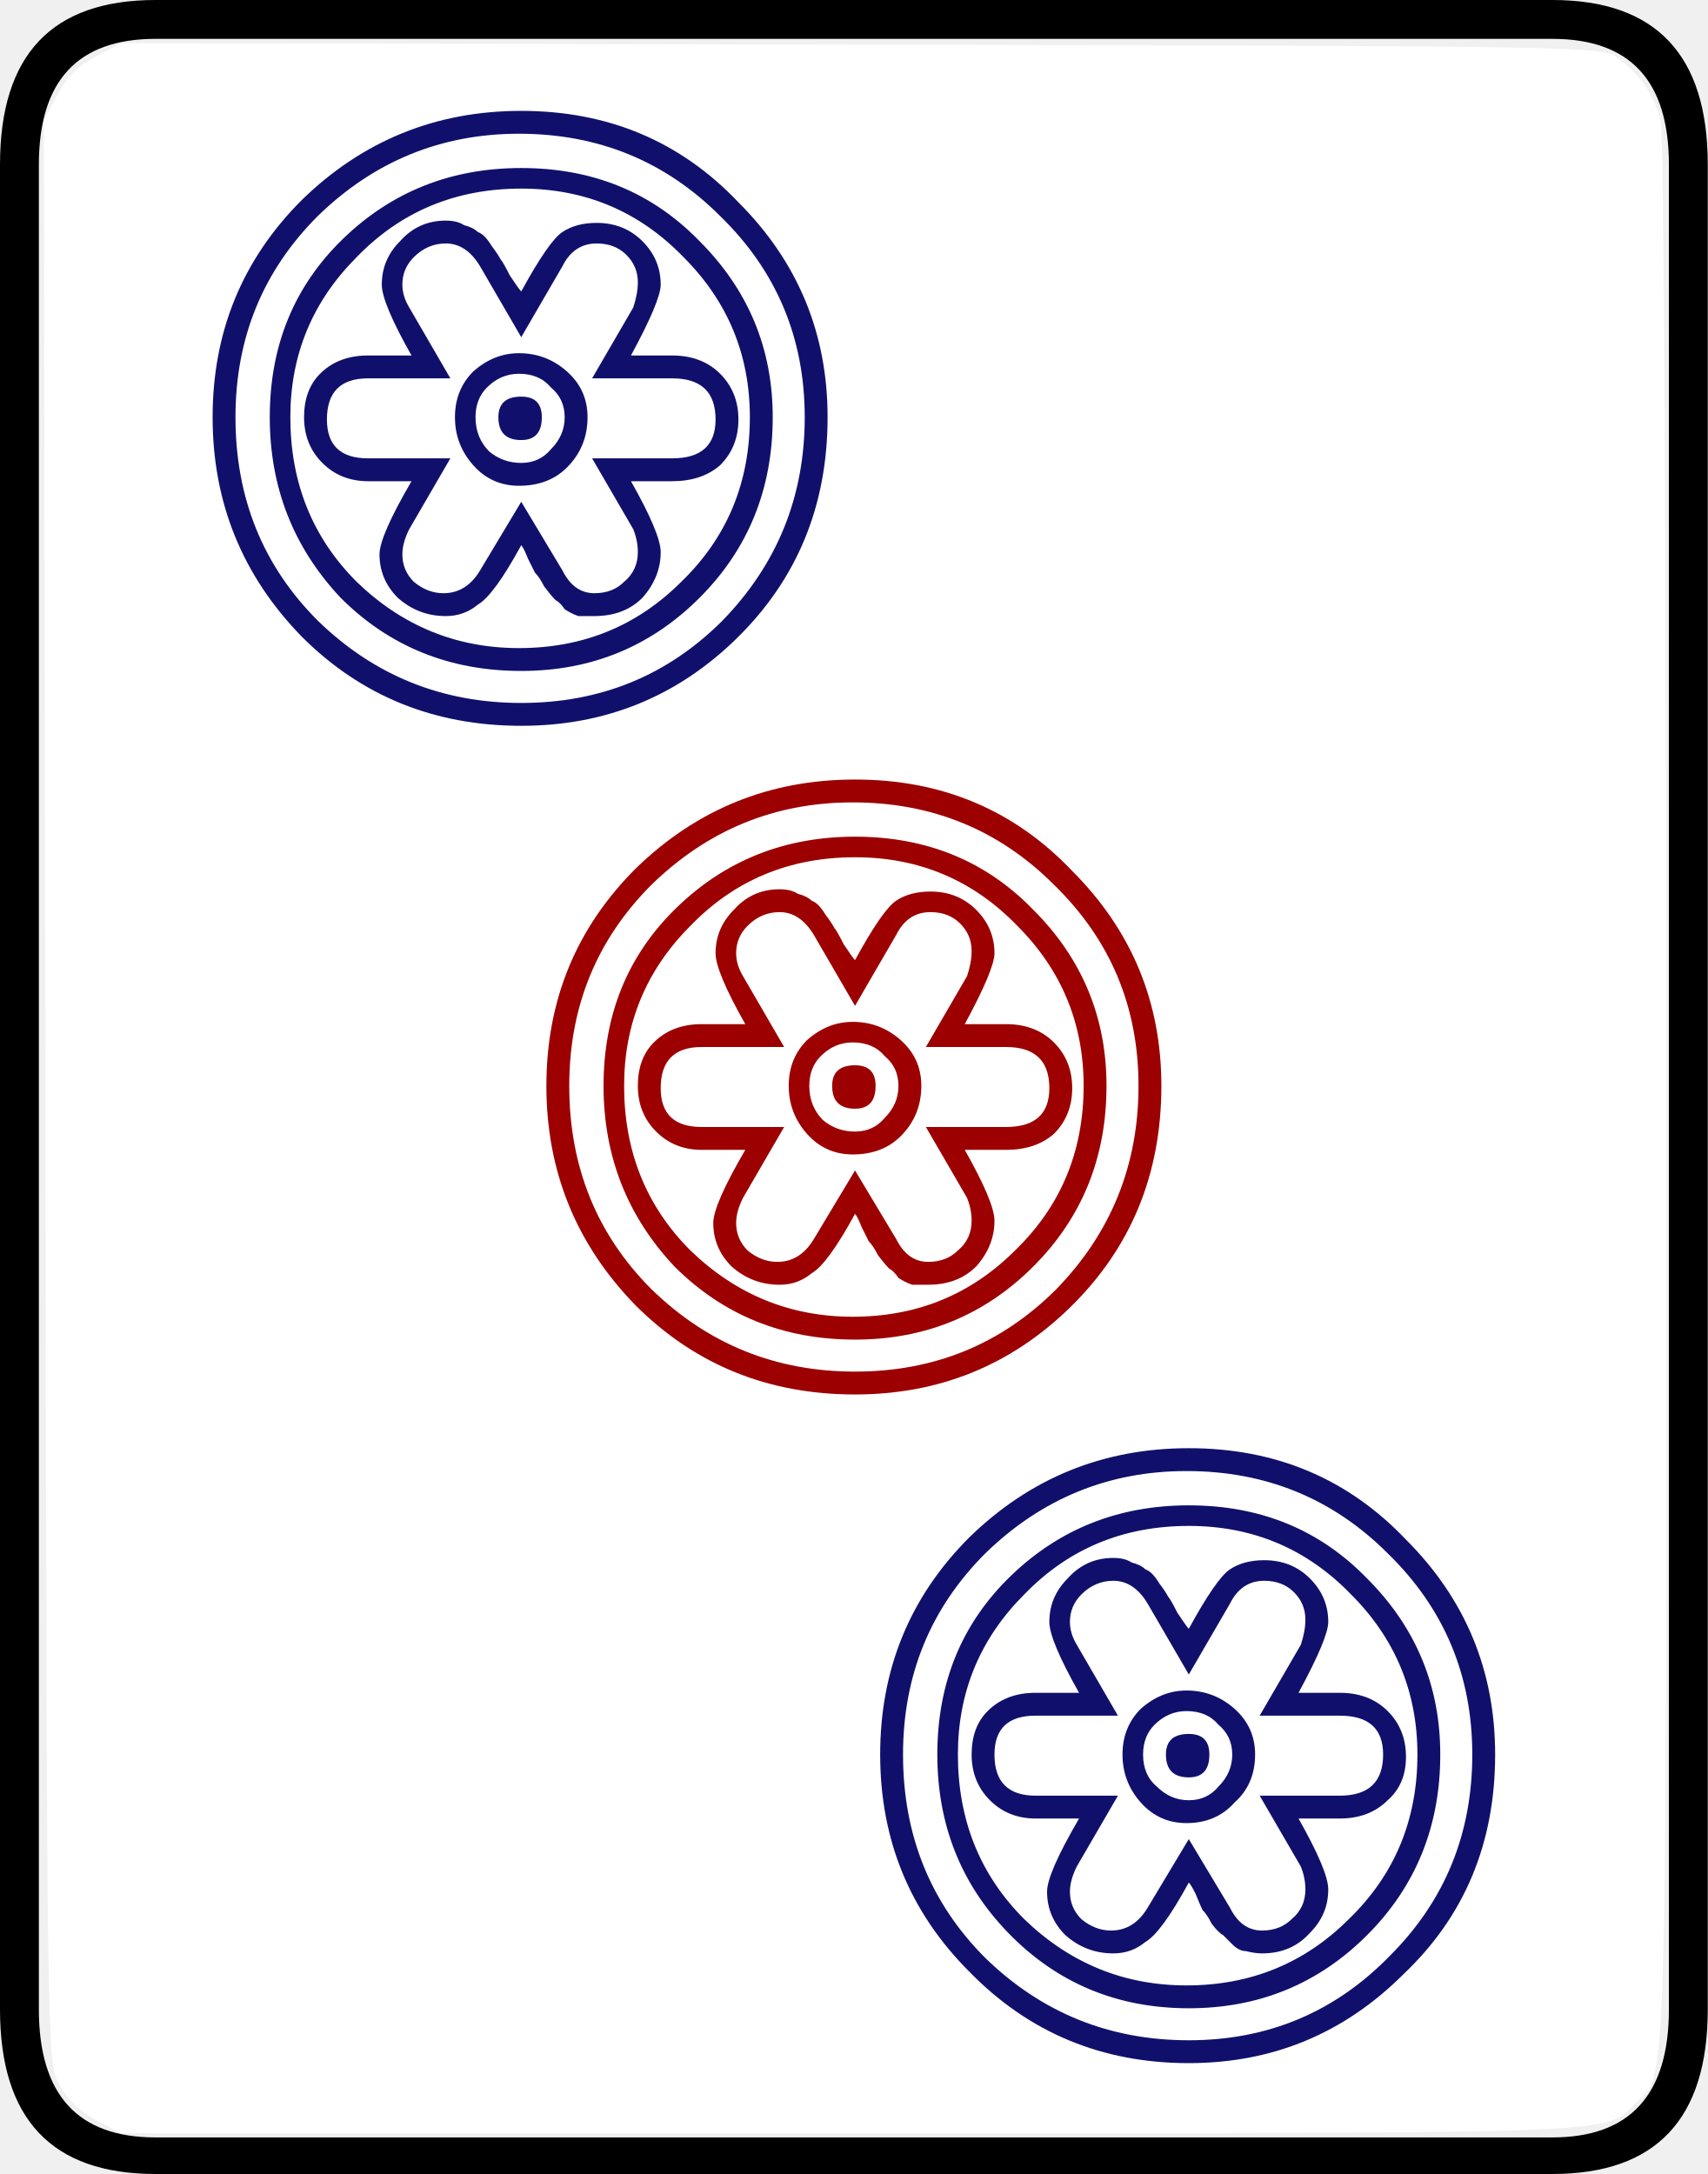
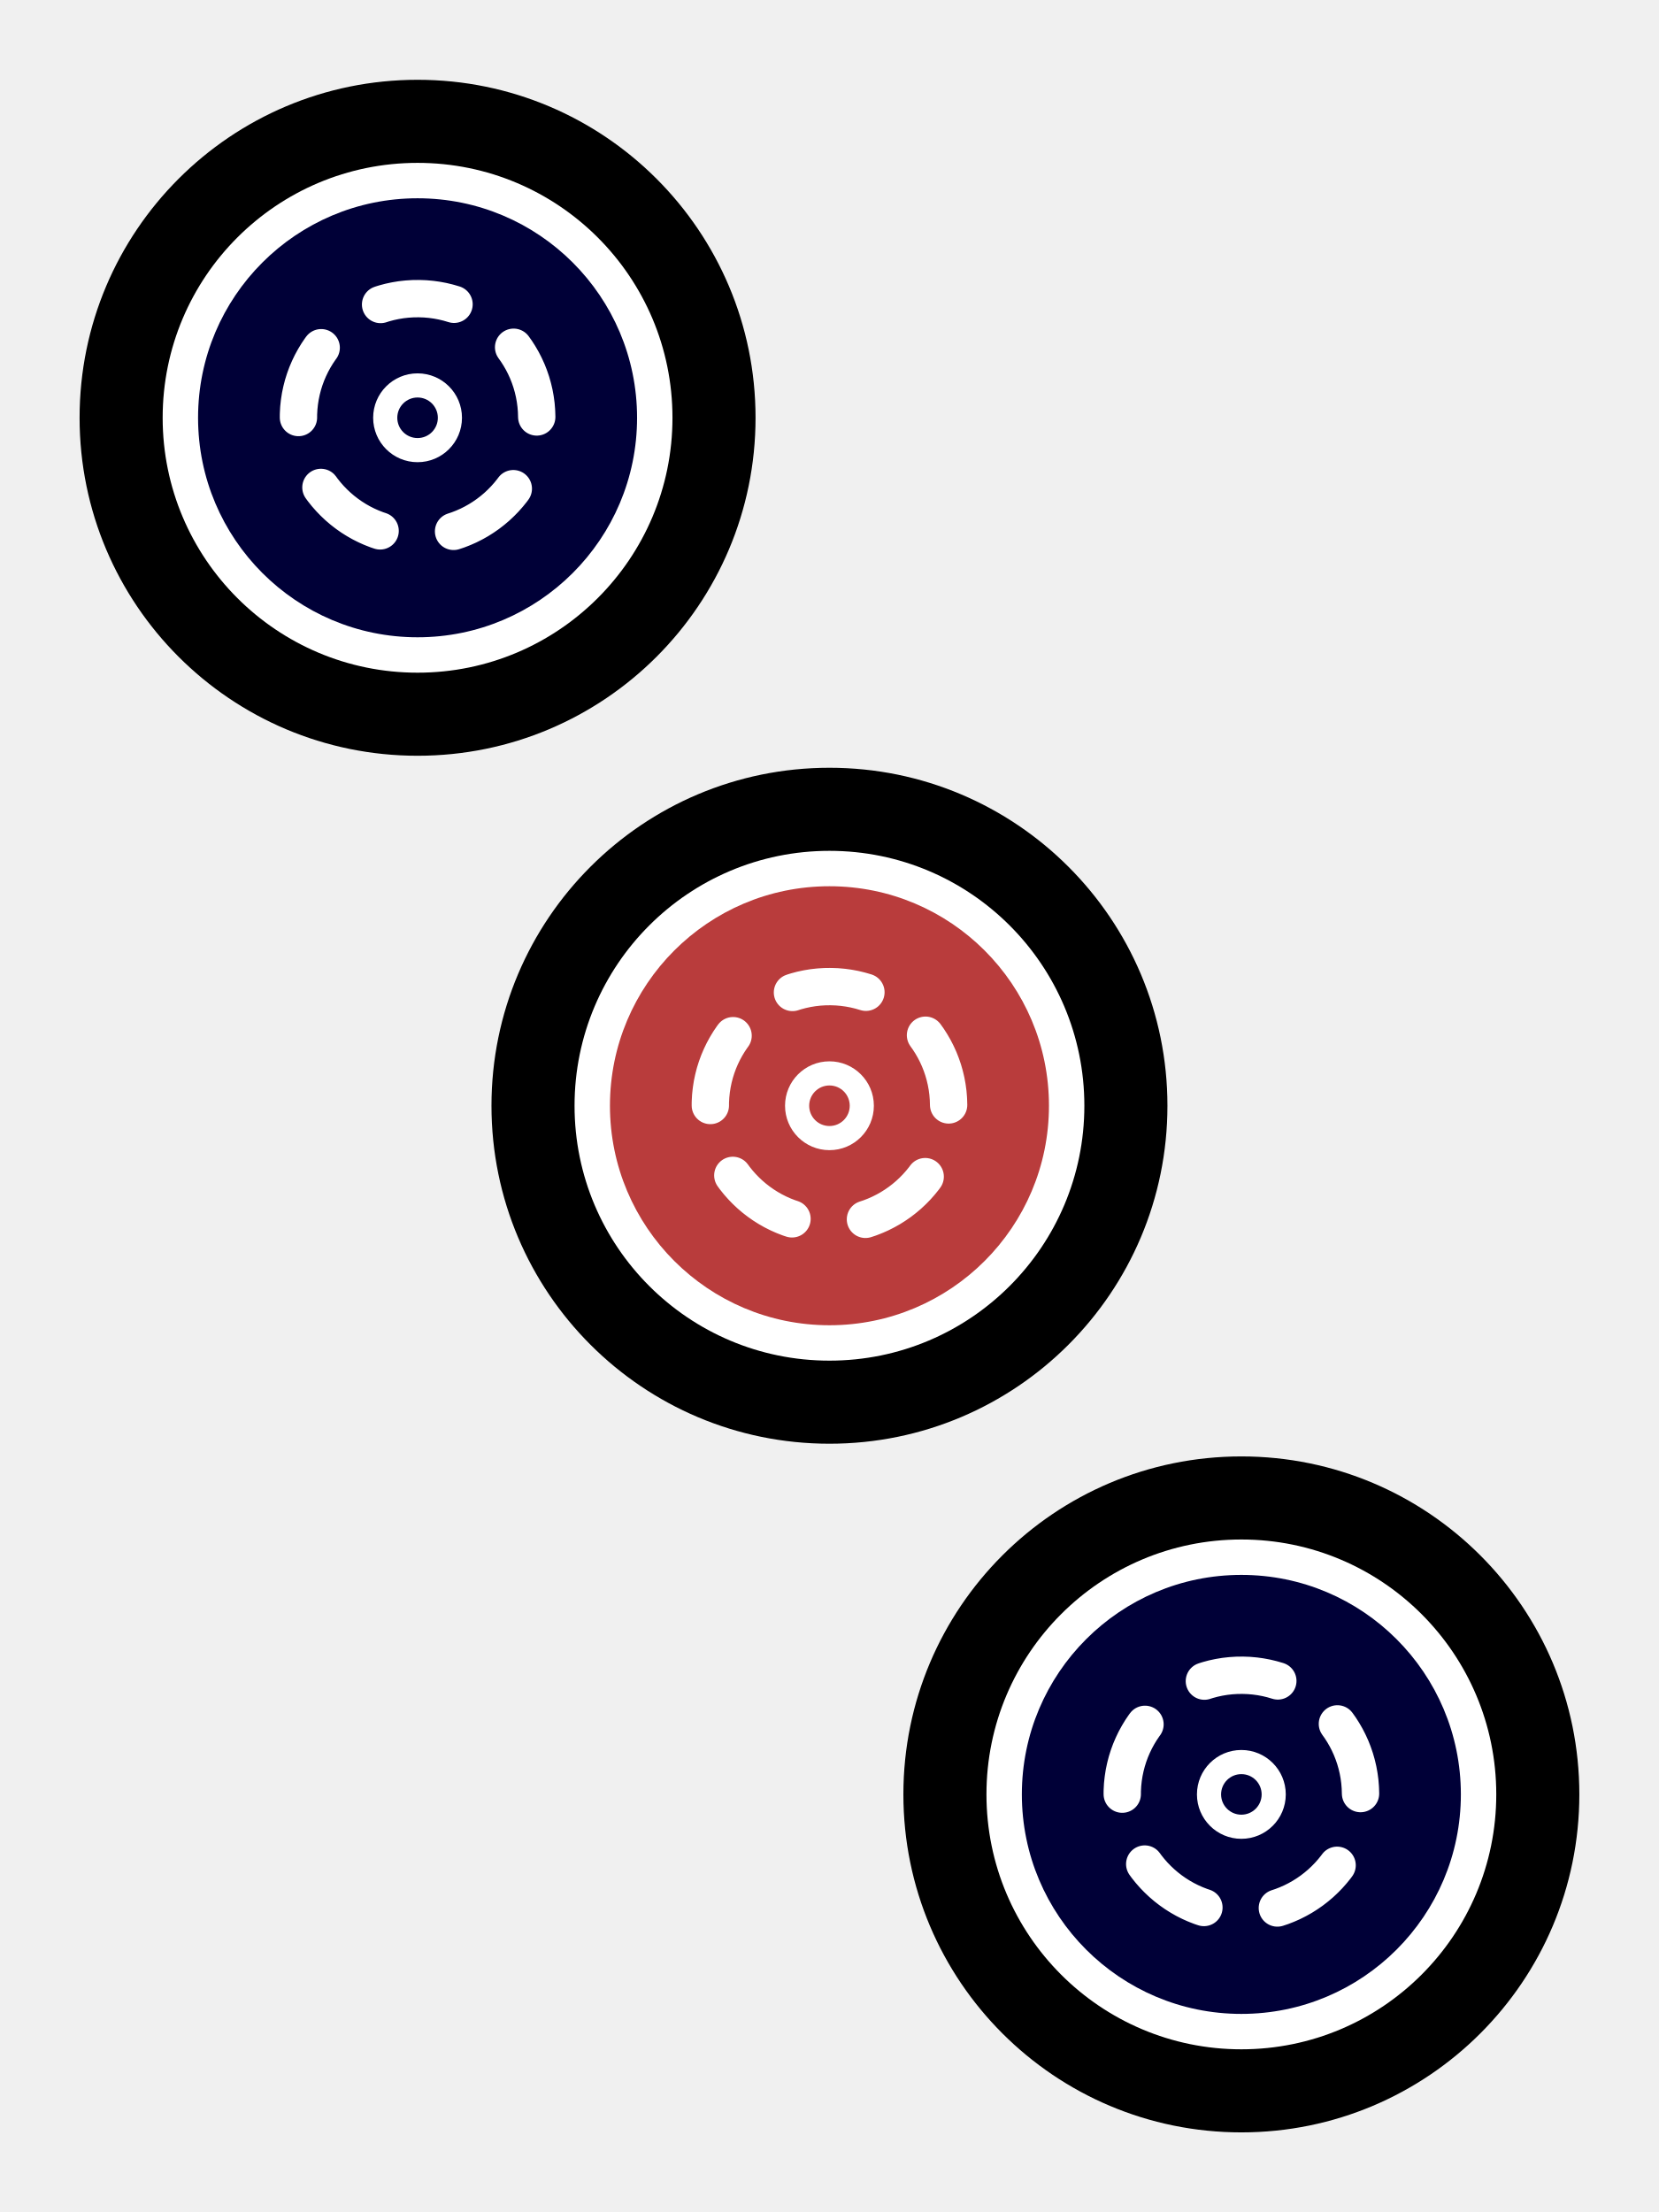
- <svg xmlns="http://www.w3.org/2000/svg" width="74.7" height="95.1" id="svg2" version="1.1">
+ <svg xmlns="http://www.w3.org/2000/svg" xmlns:ns1="http://www.openswatchbook.org/uri/2009/osb" width="300" height="400" viewBox="0 0 300 400" id="svg2" version="1.1">
  <defs id="defs4">
-     </defs>
-   <g id="layer1" transform="translate(-259.5428,-636.3622)">
-     <g style="font-size:100px;font-style:normal;font-variant:normal;font-weight:normal;font-stretch:normal;fill:#000000;fill-opacity:1;stroke:none;font-family:Droid Serif;-inkscape-font-specification:Droid Serif" id="text2816">
-       <path d="m 334.243,724.262 c -7e-5,4.8 -2.267,7.2 -6.8,7.2 l -61.1,0 c -4.533,-2e-5 -6.8,-2.4 -6.8,-7.2 l 0,-80.7 c 0,-4.8 2.267,-7.2 6.8,-7.2 l 61.1,0 c 4.533,8e-5 6.8,2.4 6.8,7.2 l 0,80.7 m -1.7,0 0,-80.7 c -7e-5,-3.667 -1.7,-5.5 -5.1,-5.5 l -61.1,0 c -3.4,8e-5 -5.1,1.833 -5.1,5.5 l 0,80.7 c 0,3.733 1.7,5.6 5.1,5.6 l 61.1,0 c 3.4,-10e-6 5.1,-1.867 5.1,-5.6" id="path2821" />
-     </g>
-     <path style="fill:#ffffff;fill-opacity:1;fill-rule:nonzero;stroke:none" d="M 4.193,92.734 C 3.479,92.357 2.917,91.808 2.575,91.156 2.05,90.156 2.05,90.131 1.985,47.71 L 1.919,5.264 2.503,4.16 C 2.904,3.402 3.433,2.873 4.194,2.471 L 5.3,1.886 37.686,1.953 c 32.264,0.067 32.389,0.069 33.083,0.588 1.007,0.752 1.613,1.651 1.876,2.782 0.133,0.573 0.232,18.409 0.236,42.298 0.006,44.732 0.056,43.078 -1.319,44.369 -1.478,1.389 0.228,1.323 -34.362,1.323 l -31.914,0 -1.093,-0.578 0,0 z" id="path2981" transform="translate(259.5428,636.3622)" />
-     <g id="g2973" style="font-size:100px;font-style:normal;font-variant:normal;font-weight:normal;font-stretch:normal;fill:#10106c;fill-opacity:1;stroke:none;font-family:Droid Serif;-inkscape-font-specification:Droid Serif" transform="translate(-206.4762,14.39721)">
-       <path id="path2975" d="m 531.419,698.715 c -6e-5,3.867 -1.333,7.067 -4,9.6 -2.6,2.6 -5.733,3.9 -9.4,3.9 -3.8,-10e-6 -7,-1.333 -9.6,-4 -2.6,-2.6 -3.9,-5.767 -3.9,-9.5 -4e-5,-3.733 1.3,-6.9 3.9,-9.5 2.667,-2.6 5.867,-3.9 9.6,-3.9 3.8,2e-5 6.967,1.333 9.5,4 2.6,2.6 3.9,5.733 3.9,9.4 m -1,0 c -6e-5,-3.467 -1.233,-6.4 -3.7,-8.8 -2.4,-2.4 -5.333,-3.6 -8.8,-3.6 -3.4,10e-6 -6.333,1.2 -8.8,3.6 -2.4,2.4 -3.6,5.333 -3.6,8.8 -4e-5,3.533 1.2,6.5 3.6,8.9 2.467,2.4 5.433,3.6 8.9,3.6 3.467,-10e-6 6.4,-1.233 8.8,-3.7 2.4,-2.4 3.6,-5.333 3.6,-8.8 m -12.4,-10.9 c 3.133,10e-6 5.733,1.067 7.8,3.2 2.133,2.133 3.2,4.7 3.2,7.7 -6e-5,3.133 -1.067,5.767 -3.2,7.9 -2.133,2.133 -4.733,3.2 -7.8,3.2 -3.133,-10e-6 -5.767,-1.1 -7.9,-3.3 -2.067,-2.133 -3.1,-4.733 -3.1,-7.8 -4e-5,-3.133 1.067,-5.733 3.2,-7.8 2.133,-2.067 4.733,-3.1 7.8,-3.1 m -7.2,18.1 c 2,1.933 4.367,2.9 7.1,2.9 2.8,-10e-6 5.167,-0.967 7.1,-2.9 2,-1.933 3,-4.333 3,-7.2 -6e-5,-2.733 -0.967,-5.067 -2.9,-7 -1.933,-2 -4.3,-3 -7.1,-3 -2.867,10e-6 -5.267,1 -7.2,3 -1.933,1.933 -2.9,4.267 -2.9,7 -4e-5,2.867 0.967,5.267 2.9,7.2 m 13.8,-9.9 c 0.867,0 1.567,0.267 2.1,0.8 0.533,0.533 0.8,1.2 0.8,2 -6e-5,0.8 -0.267,1.433 -0.8,1.9 -0.533,0.533 -1.233,0.8 -2.1,0.8 l -1.8,0 c 0.867,1.533 1.3,2.567 1.3,3.1 -6e-5,0.733 -0.267,1.367 -0.8,1.9 -0.533,0.6 -1.233,0.9 -2.1,0.9 -0.2,-1e-5 -0.433,-0.033 -0.7,-0.1 -0.2,-10e-6 -0.4,-0.1 -0.6,-0.3 -0.133,-0.133 -0.267,-0.267 -0.4,-0.4 -0.133,-0.067 -0.3,-0.233 -0.5,-0.5 -0.133,-0.267 -0.267,-0.467 -0.4,-0.6 -0.067,-0.133 -0.167,-0.367 -0.3,-0.7 -0.133,-0.267 -0.233,-0.433 -0.3,-0.5 -0.8,1.467 -1.433,2.333 -1.9,2.6 -0.4,0.333 -0.867,0.5 -1.4,0.5 -0.8,-1e-5 -1.5,-0.267 -2.1,-0.8 -0.533,-0.533 -0.8,-1.167 -0.8,-1.9 -5e-5,-0.533 0.467,-1.6 1.4,-3.2 l -1.9,0 c -0.8,0 -1.467,-0.267 -2,-0.8 -0.533,-0.533 -0.8,-1.2 -0.8,-2 -4e-5,-0.8 0.233,-1.433 0.7,-1.9 0.533,-0.533 1.233,-0.8 2.1,-0.8 l 1.9,0 c -0.867,-1.533 -1.3,-2.567 -1.3,-3.1 -5e-5,-0.733 0.267,-1.367 0.8,-1.9 0.533,-0.6 1.2,-0.9 2,-0.9 0.333,10e-6 0.6,0.067 0.8,0.2 0.267,0.067 0.467,0.167 0.6,0.3 0.2,0.067 0.4,0.267 0.6,0.6 0.2,0.267 0.333,0.467 0.4,0.6 0.067,0.067 0.2,0.3 0.4,0.7 0.267,0.4 0.433,0.633 0.5,0.7 0.8,-1.467 1.4,-2.333 1.8,-2.6 0.4,-0.267 0.9,-0.4 1.5,-0.4 0.8,10e-6 1.467,0.267 2,0.8 0.533,0.533 0.8,1.167 0.8,1.9 -6e-5,0.467 -0.433,1.5 -1.3,3.1 l 1.8,0 m -3.4,10.4 c 0.533,-1e-5 0.967,-0.167 1.3,-0.5 0.4,-0.333 0.6,-0.767 0.6,-1.3 -6e-5,-0.333 -0.067,-0.667 -0.2,-1 l -1.8,-3.1 3.5,0 c 1.267,0 1.9,-0.6 1.9,-1.8 -6e-5,-1.133 -0.633,-1.7 -1.9,-1.7 l -3.5,0 1.8,-3.1 c 0.133,-0.4 0.2,-0.767 0.2,-1.1 -6e-5,-0.467 -0.167,-0.867 -0.5,-1.2 -0.333,-0.333 -0.767,-0.5 -1.3,-0.5 -0.667,10e-6 -1.167,0.333 -1.5,1 l -1.8,3.1 -1.8,-3.1 c -0.4,-0.667 -0.9,-1 -1.5,-1 -0.533,10e-6 -1,0.2 -1.4,0.6 -0.333,0.333 -0.5,0.733 -0.5,1.2 -5e-5,0.333 0.1,0.667 0.3,1 l 1.8,3.1 -3.6,0 c -1.2,0 -1.8,0.567 -1.8,1.7 -4e-5,1.2 0.6,1.8 1.8,1.8 l 3.6,0 -1.8,3.1 c -0.2,0.4 -0.3,0.767 -0.3,1.1 -5e-5,0.467 0.167,0.867 0.5,1.2 0.4,0.333 0.833,0.5 1.3,0.5 0.667,-1e-5 1.2,-0.333 1.6,-1 l 1.8,-3 1.8,3 c 0.333,0.667 0.8,1 1.4,1 m -5.3,-9.7 c 0.6,-0.533 1.267,-0.8 2,-0.8 0.8,0 1.5,0.267 2.1,0.8 0.6,0.533 0.9,1.2 0.9,2 -5e-5,0.867 -0.3,1.567 -0.9,2.1 -0.533,0.6 -1.233,0.9 -2.1,0.9 -0.8,0 -1.467,-0.3 -2,-0.9 -0.533,-0.6 -0.8,-1.3 -0.8,-2.1 -5e-5,-0.8 0.267,-1.467 0.8,-2 m 2.1,4 c 0.533,0 0.967,-0.2 1.3,-0.6 0.4,-0.4 0.6,-0.867 0.6,-1.4 -5e-5,-0.533 -0.2,-0.967 -0.6,-1.3 -0.333,-0.4 -0.8,-0.6 -1.4,-0.6 -0.533,0 -1,0.2 -1.4,0.6 -0.333,0.333 -0.5,0.767 -0.5,1.3 -5e-5,0.6 0.2,1.067 0.6,1.4 0.4,0.4 0.867,0.6 1.4,0.6 m 0.9,-2 c -5e-5,0.667 -0.3,1 -0.9,1 -0.667,0 -1,-0.333 -1,-1 -5e-5,-0.6 0.333,-0.9 1,-0.9 0.6,0 0.9,0.3 0.9,0.9 m -16.7,-58.5 c -4e-5,3.867 -1.333,7.1 -4,9.7 -2.6,2.533 -5.733,3.8 -9.4,3.8 -3.8,5e-5 -7,-1.3 -9.6,-3.9 -2.6,-2.667 -3.9,-5.867 -3.9,-9.6 -1e-5,-3.733 1.3,-6.9 3.9,-9.5 2.667,-2.6 5.867,-3.9 9.6,-3.9 3.8,7e-5 6.967,1.333 9.5,4 2.6,2.6 3.9,5.733 3.9,9.4 m -1,0 c -3e-5,-3.467 -1.233,-6.4 -3.7,-8.8 -2.4,-2.4 -5.333,-3.6 -8.8,-3.6 -3.4,7e-5 -6.333,1.2 -8.8,3.6 -2.4,2.4 -3.6,5.333 -3.6,8.8 -1e-5,3.533 1.2,6.5 3.6,8.9 2.467,2.4 5.433,3.6 8.9,3.6 3.467,5e-5 6.4,-1.2 8.8,-3.6 2.4,-2.467 3.6,-5.433 3.6,-8.9 m -12.4,-10.9 c 3.133,7e-5 5.733,1.067 7.8,3.2 2.133,2.133 3.2,4.7 3.2,7.7 -3e-5,3.133 -1.067,5.767 -3.2,7.9 -2.133,2.133 -4.733,3.2 -7.8,3.2 -3.133,5e-5 -5.767,-1.067 -7.9,-3.2 -2.067,-2.2 -3.1,-4.833 -3.1,-7.9 -1e-5,-3.133 1.067,-5.733 3.2,-7.8 2.133,-2.067 4.733,-3.1 7.8,-3.1 m -7.2,18.1 c 2,1.933 4.367,2.9 7.1,2.9 2.8,5e-5 5.167,-0.967 7.1,-2.9 2,-1.933 3,-4.333 3,-7.2 -3e-5,-2.733 -0.967,-5.067 -2.9,-7 -1.933,-2 -4.3,-3 -7.1,-3 -2.867,7e-5 -5.267,1 -7.2,3 -1.933,1.933 -2.9,4.267 -2.9,7 -10e-6,2.867 0.967,5.267 2.9,7.2 m 13.8,-9.9 c 0.867,6e-5 1.567,0.267 2.1,0.8 0.533,0.533 0.8,1.2 0.8,2 -3e-5,0.8 -0.267,1.467 -0.8,2 -0.533,0.467 -1.233,0.7 -2.1,0.7 l -1.8,0 c 0.867,1.533 1.3,2.567 1.3,3.1 -3e-5,0.733 -0.267,1.4 -0.8,2 -0.533,0.533 -1.233,0.8 -2.1,0.8 -0.2,5e-5 -0.433,5e-5 -0.7,0 -0.2,-0.067 -0.4,-0.167 -0.6,-0.3 -0.133,-0.2 -0.267,-0.333 -0.4,-0.4 -0.133,-0.133 -0.3,-0.333 -0.5,-0.6 -0.133,-0.267 -0.267,-0.467 -0.4,-0.6 -0.067,-0.133 -0.167,-0.333 -0.3,-0.6 -0.133,-0.333 -0.233,-0.533 -0.3,-0.6 -0.8,1.467 -1.433,2.333 -1.9,2.6 -0.4,0.333 -0.867,0.5 -1.4,0.5 -0.8,5e-5 -1.5,-0.267 -2.1,-0.8 -0.533,-0.533 -0.8,-1.167 -0.8,-1.9 -2e-5,-0.533 0.467,-1.6 1.4,-3.2 l -1.9,0 c -0.8,6e-5 -1.467,-0.267 -2,-0.8 -0.533,-0.533 -0.8,-1.2 -0.8,-2 -1e-5,-0.8 0.233,-1.433 0.7,-1.9 0.533,-0.533 1.233,-0.8 2.1,-0.8 l 1.9,0 c -0.867,-1.533 -1.3,-2.567 -1.3,-3.1 -2e-5,-0.733 0.267,-1.367 0.8,-1.9 0.533,-0.6 1.2,-0.9 2,-0.9 0.333,7e-5 0.6,0.067 0.8,0.2 0.267,0.067 0.467,0.167 0.6,0.3 0.2,0.067 0.4,0.267 0.6,0.6 0.2,0.267 0.333,0.467 0.4,0.6 0.067,0.067 0.2,0.3 0.4,0.7 0.267,0.4 0.433,0.633 0.5,0.7 0.8,-1.467 1.4,-2.333 1.8,-2.6 0.4,-0.267 0.9,-0.4 1.5,-0.4 0.8,7e-5 1.467,0.267 2,0.8 0.533,0.533 0.8,1.167 0.8,1.9 -3e-5,0.467 -0.433,1.5 -1.3,3.1 l 1.8,0 m -3.4,10.4 c 0.533,5e-5 0.967,-0.167 1.3,-0.5 0.4,-0.333 0.6,-0.767 0.6,-1.3 -3e-5,-0.333 -0.067,-0.667 -0.2,-1 l -1.8,-3.1 3.5,0 c 1.267,6e-5 1.9,-0.567 1.9,-1.7 -3e-5,-1.2 -0.633,-1.8 -1.9,-1.8 l -3.5,0 1.8,-3.1 c 0.133,-0.4 0.2,-0.767 0.2,-1.1 -3e-5,-0.467 -0.167,-0.867 -0.5,-1.2 -0.333,-0.333 -0.767,-0.5 -1.3,-0.5 -0.667,7e-5 -1.167,0.333 -1.5,1 l -1.8,3.1 -1.8,-3.1 c -0.4,-0.667 -0.9,-1 -1.5,-1 -0.533,7e-5 -1,0.2 -1.4,0.6 -0.333,0.333 -0.5,0.733 -0.5,1.2 -2e-5,0.333 0.1,0.667 0.3,1 l 1.8,3.1 -3.6,0 c -1.2,6e-5 -1.8,0.6 -1.8,1.8 -1e-5,1.133 0.6,1.7 1.8,1.7 l 3.6,0 -1.8,3.1 c -0.2,0.4 -0.3,0.767 -0.3,1.1 -2e-5,0.467 0.167,0.867 0.5,1.2 0.4,0.333 0.833,0.5 1.3,0.5 0.667,5e-5 1.2,-0.333 1.6,-1 l 1.8,-3 1.8,3 c 0.333,0.667 0.8,1 1.4,1 m -5.3,-9.7 c 0.6,-0.533 1.267,-0.8 2,-0.8 0.8,6e-5 1.5,0.267 2.1,0.8 0.6,0.533 0.9,1.2 0.9,2 -3e-5,0.867 -0.3,1.6 -0.9,2.2 -0.533,0.533 -1.233,0.8 -2.1,0.8 -0.8,6e-5 -1.467,-0.3 -2,-0.9 -0.533,-0.6 -0.8,-1.3 -0.8,-2.1 -2e-5,-0.8 0.267,-1.467 0.8,-2 m 2.1,4 c 0.533,6e-5 0.967,-0.2 1.3,-0.6 0.4,-0.4 0.6,-0.867 0.6,-1.4 -2e-5,-0.533 -0.2,-0.967 -0.6,-1.3 -0.333,-0.4 -0.8,-0.6 -1.4,-0.6 -0.533,6e-5 -1,0.2 -1.4,0.6 -0.333,0.333 -0.5,0.767 -0.5,1.3 -2e-5,0.6 0.2,1.1 0.6,1.5 0.4,0.333 0.867,0.5 1.4,0.5 m 0.9,-2 c -2e-5,0.667 -0.3,1 -0.9,1 -0.667,6e-5 -1,-0.333 -1,-1 -2e-5,-0.6 0.333,-0.9 1,-0.9 0.6,6e-5 0.9,0.3 0.9,0.9" style="fill:#10106c;fill-opacity:1" />
-     </g>
-     <g transform="translate(5.050758,10.05406)" style="font-size:100px;font-style:normal;font-variant:normal;font-weight:normal;font-stretch:normal;fill:#9c0000;fill-opacity:1;stroke:none;font-family:Droid Serif;-inkscape-font-specification:Droid Serif" id="g2977">
-       <path d="m 305.292,673.808 c -5e-5,3.867 -1.333,7.1 -4,9.7 -2.6,2.533 -5.733,3.8 -9.4,3.8 -3.8,2e-5 -7,-1.3 -9.6,-3.9 -2.6,-2.667 -3.9,-5.867 -3.9,-9.6 -2e-5,-3.733 1.3,-6.9 3.9,-9.5 2.667,-2.6 5.867,-3.9 9.6,-3.9 3.8,4e-5 6.967,1.333 9.5,4 2.6,2.6 3.9,5.733 3.9,9.4 m -1,0 c -5e-5,-3.467 -1.233,-6.4 -3.7,-8.8 -2.4,-2.4 -5.333,-3.6 -8.8,-3.6 -3.4,4e-5 -6.333,1.2 -8.8,3.6 -2.4,2.4 -3.6,5.333 -3.6,8.8 -2e-5,3.533 1.2,6.5 3.6,8.9 2.467,2.4 5.433,3.6 8.9,3.6 3.467,2e-5 6.4,-1.2 8.8,-3.6 2.4,-2.467 3.6,-5.433 3.6,-8.9 m -12.4,-10.9 c 3.133,4e-5 5.733,1.067 7.8,3.2 2.133,2.133 3.2,4.7 3.2,7.7 -5e-5,3.133 -1.067,5.767 -3.2,7.9 -2.133,2.133 -4.733,3.2 -7.8,3.2 -3.133,2e-5 -5.767,-1.067 -7.9,-3.2 -2.067,-2.2 -3.1,-4.833 -3.1,-7.9 -3e-5,-3.133 1.067,-5.733 3.2,-7.8 2.133,-2.067 4.733,-3.1 7.8,-3.1 m -7.2,18.1 c 2,1.933 4.367,2.9 7.1,2.9 2.8,2e-5 5.167,-0.967 7.1,-2.9 2,-1.933 3,-4.333 3,-7.2 -5e-5,-2.733 -0.967,-5.067 -2.9,-7 -1.933,-2 -4.3,-3 -7.1,-3 -2.867,4e-5 -5.267,1 -7.2,3 -1.933,1.933 -2.9,4.267 -2.9,7 -3e-5,2.867 0.967,5.267 2.9,7.2 m 13.8,-9.9 c 0.867,3e-5 1.567,0.267 2.1,0.8 0.533,0.533 0.8,1.2 0.8,2 -5e-5,0.8 -0.267,1.467 -0.8,2 -0.533,0.467 -1.233,0.7 -2.1,0.7 l -1.8,0 c 0.867,1.533 1.3,2.567 1.3,3.1 -4e-5,0.733 -0.267,1.4 -0.8,2 -0.533,0.533 -1.233,0.8 -2.1,0.8 -0.2,2e-5 -0.433,2e-5 -0.7,0 -0.2,-0.067 -0.4,-0.167 -0.6,-0.3 -0.133,-0.2 -0.267,-0.333 -0.4,-0.4 -0.133,-0.133 -0.3,-0.333 -0.5,-0.6 -0.133,-0.267 -0.267,-0.467 -0.4,-0.6 -0.067,-0.133 -0.167,-0.333 -0.3,-0.6 -0.133,-0.333 -0.233,-0.533 -0.3,-0.6 -0.8,1.467 -1.433,2.333 -1.9,2.6 -0.4,0.333 -0.867,0.5 -1.4,0.5 -0.8,2e-5 -1.5,-0.267 -2.1,-0.8 -0.533,-0.533 -0.8,-1.167 -0.8,-1.9 -3e-5,-0.533 0.467,-1.6 1.4,-3.2 l -1.9,0 c -0.8,3e-5 -1.467,-0.267 -2,-0.8 -0.533,-0.533 -0.8,-1.2 -0.8,-2 -3e-5,-0.8 0.233,-1.433 0.7,-1.9 0.533,-0.533 1.233,-0.8 2.1,-0.8 l 1.9,0 c -0.867,-1.533 -1.3,-2.567 -1.3,-3.1 -3e-5,-0.733 0.267,-1.367 0.8,-1.9 0.533,-0.6 1.2,-0.9 2,-0.9 0.333,4e-5 0.6,0.067 0.8,0.2 0.267,0.067 0.467,0.167 0.6,0.3 0.2,0.067 0.4,0.267 0.6,0.6 0.2,0.267 0.333,0.467 0.4,0.6 0.067,0.067 0.2,0.3 0.4,0.7 0.267,0.4 0.433,0.633 0.5,0.7 0.8,-1.467 1.4,-2.333 1.8,-2.6 0.4,-0.267 0.9,-0.4 1.5,-0.4 0.8,4e-5 1.467,0.267 2,0.8 0.533,0.533 0.8,1.167 0.8,1.9 -4e-5,0.467 -0.433,1.5 -1.3,3.1 l 1.8,0 m -3.4,10.4 c 0.533,2e-5 0.967,-0.167 1.3,-0.5 0.4,-0.333 0.6,-0.767 0.6,-1.3 -4e-5,-0.333 -0.067,-0.667 -0.2,-1 l -1.8,-3.1 3.5,0 c 1.267,3e-5 1.9,-0.567 1.9,-1.7 -5e-5,-1.2 -0.633,-1.8 -1.9,-1.8 l -3.5,0 1.8,-3.1 c 0.133,-0.4 0.2,-0.767 0.2,-1.1 -4e-5,-0.467 -0.167,-0.867 -0.5,-1.2 -0.333,-0.333 -0.767,-0.5 -1.3,-0.5 -0.667,4e-5 -1.167,0.333 -1.5,1 l -1.8,3.1 -1.8,-3.1 c -0.4,-0.667 -0.9,-1 -1.5,-1 -0.533,4e-5 -1,0.2 -1.4,0.6 -0.333,0.333 -0.5,0.733 -0.5,1.2 -3e-5,0.333 0.1,0.667 0.3,1 l 1.8,3.1 -3.6,0 c -1.2,3e-5 -1.8,0.6 -1.8,1.8 -3e-5,1.133 0.6,1.7 1.8,1.7 l 3.6,0 -1.8,3.1 c -0.2,0.4 -0.3,0.767 -0.3,1.1 -3e-5,0.467 0.167,0.867 0.5,1.2 0.4,0.333 0.833,0.5 1.3,0.5 0.667,2e-5 1.2,-0.333 1.6,-1 l 1.8,-3 1.8,3 c 0.333,0.667 0.8,1 1.4,1 m -5.3,-9.7 c 0.6,-0.533 1.267,-0.8 2,-0.8 0.8,3e-5 1.5,0.267 2.1,0.8 0.6,0.533 0.9,1.2 0.9,2 -4e-5,0.867 -0.3,1.6 -0.9,2.2 -0.533,0.533 -1.233,0.8 -2.1,0.8 -0.8,3e-5 -1.467,-0.3 -2,-0.9 -0.533,-0.6 -0.8,-1.3 -0.8,-2.1 -3e-5,-0.8 0.267,-1.467 0.8,-2 m 2.1,4 c 0.533,3e-5 0.967,-0.2 1.3,-0.6 0.4,-0.4 0.6,-0.867 0.6,-1.4 -4e-5,-0.533 -0.2,-0.967 -0.6,-1.3 -0.333,-0.4 -0.8,-0.6 -1.4,-0.6 -0.533,3e-5 -1,0.2 -1.4,0.6 -0.333,0.333 -0.5,0.767 -0.5,1.3 -4e-5,0.6 0.2,1.1 0.6,1.5 0.4,0.333 0.867,0.5 1.4,0.5 m 0.9,-2 c -4e-5,0.667 -0.3,1 -0.9,1 -0.667,3e-5 -1,-0.333 -1,-1 -4e-5,-0.6 0.333,-0.9 1,-0.9 0.6,3e-5 0.9,0.3 0.9,0.9" id="path2979" style="fill:#9c0000;fill-opacity:1" />
+     <linearGradient id="linearGradient10055" ns1:paint="solid">
+       <stop style="stop-color:#000000;stop-opacity:1;" offset="0" id="stop10057" />
+     </linearGradient>
+     <marker orient="auto" refY="0" refX="0" id="Arrow1Lstart" style="overflow:visible">
+       <path id="path4978" d="M 0,0 5,-5 -12.5,0 5,5 0,0 Z" style="fill:#000000;fill-opacity:1;fill-rule:evenodd;stroke:#ff5c00;stroke-width:1pt;stroke-opacity:1" transform="matrix(0.8,0,0,0.8,10,0)" />
+     </marker>
+     <clipPath clipPathUnits="userSpaceOnUse" id="clipPath4243">
+       <circle style="opacity:1;fill:#000000;fill-opacity:0.297;fill-rule:nonzero;stroke:#000000;stroke-width:19.133;stroke-linecap:butt;stroke-linejoin:round;stroke-miterlimit:4;stroke-dasharray:none;stroke-dashoffset:0;stroke-opacity:1" id="circle4245" cx="-264.66" cy="-198.207" r="293.954" />
+     </clipPath>
+     <clipPath clipPathUnits="userSpaceOnUse" id="clipPath7847">
+       <ellipse style="opacity:1;fill:#822600;fill-opacity:1;fill-rule:nonzero;stroke:none;stroke-width:12;stroke-linecap:round;stroke-linejoin:round;stroke-miterlimit:4;stroke-dasharray:none;stroke-dashoffset:0;stroke-opacity:1" id="ellipse7849" cx="394" cy="552.362" rx="349.495" ry="216" />
+     </clipPath>
+     <clipPath clipPathUnits="userSpaceOnUse" id="clipPath4243-1">
+       <circle style="opacity:1;fill:#000000;fill-opacity:0.297;fill-rule:nonzero;stroke:#000000;stroke-width:19.133;stroke-linecap:butt;stroke-linejoin:round;stroke-miterlimit:4;stroke-dasharray:none;stroke-dashoffset:0;stroke-opacity:1" id="circle4245-4" cx="-264.66" cy="-198.207" r="293.954" />
+     </clipPath>
+     <clipPath clipPathUnits="userSpaceOnUse" id="clipPath7876">
+       <circle style="opacity:1;fill:#000000;fill-opacity:0.297;fill-rule:nonzero;stroke:#000000;stroke-width:19.133;stroke-linecap:butt;stroke-linejoin:round;stroke-miterlimit:4;stroke-dasharray:none;stroke-dashoffset:0;stroke-opacity:1" id="circle7878" cx="-264.66" cy="-198.207" r="293.954" />
+     </clipPath>
+     <clipPath clipPathUnits="userSpaceOnUse" id="clipPath14693">
+       <rect style="opacity:1;fill:#a53c3c;fill-opacity:1;fill-rule:nonzero;stroke:none;stroke-width:8;stroke-linecap:round;stroke-linejoin:round;stroke-miterlimit:4;stroke-dasharray:none;stroke-dashoffset:0;stroke-opacity:1" id="rect14695" width="131.784" height="168.821" x="-332.596" y="383.498" rx="1.255" ry="3.751" transform="matrix(0.9993908,-0.03489951,0.03489951,0.9993908,0,0)" />
+     </clipPath>
+     <clipPath clipPathUnits="userSpaceOnUse" id="clipPath14952">
+       <ellipse style="opacity:1;fill:#a53c3c;fill-opacity:1;fill-rule:nonzero;stroke:none;stroke-width:7;stroke-linecap:round;stroke-linejoin:round;stroke-miterlimit:4;stroke-dasharray:none;stroke-dashoffset:0;stroke-opacity:1" id="ellipse14954" cx="-271.344" cy="647.256" rx="69.057" ry="116.911" transform="matrix(0.9993908,-0.03489951,0.03489951,0.9993908,0,0)" />
+     </clipPath>
+     <pattern y="0" x="0" height="6" width="6" patternUnits="userSpaceOnUse" id="EMFhbasepattern" />
+   </defs>
+   <g id="layer1" transform="translate(0,-652.3622)">
+     <g id="g7705" transform="translate(4.6993944e-7,0.02106803)">
+       <g id="g7649" transform="matrix(1.022735,0,0,1.022735,286.1682,231.3618)">
+         <circle r="59.759" cy="485.489" cx="-205.976" id="circle7651" style="opacity:1;fill:#000000;fill-opacity:1;fill-rule:nonzero;stroke:none;stroke-width:8;stroke-linecap:round;stroke-linejoin:round;stroke-miterlimit:4;stroke-dasharray:none;stroke-dashoffset:0;stroke-opacity:1" />
+         <circle r="45.07" cy="485.489" cx="-205.976" id="circle7653" style="opacity:1;fill:#ffffff;fill-opacity:1;fill-rule:nonzero;stroke:none;stroke-width:8;stroke-linecap:round;stroke-linejoin:round;stroke-miterlimit:4;stroke-dasharray:none;stroke-dashoffset:0;stroke-opacity:1" />
+         <circle r="38.811" cy="485.489" cx="-205.976" id="circle7655" style="opacity:1;fill:#000037;fill-opacity:1;fill-rule:nonzero;stroke:none;stroke-width:8;stroke-linecap:round;stroke-linejoin:round;stroke-miterlimit:4;stroke-dasharray:none;stroke-dashoffset:0;stroke-opacity:1" />
+         <path style="opacity:1;fill:none;fill-opacity:0.297;fill-rule:nonzero;stroke:#ffffff;stroke-width:6.6;stroke-linecap:round;stroke-linejoin:round;stroke-miterlimit:4;stroke-dasharray:13.201, 13.201;stroke-dashoffset:0;stroke-opacity:1" id="path7657" d="m -188.246,-484.058 a 21.069,21.069 0 0 1 -20.673,21.065 21.069,21.069 0 0 1 -21.45,-20.273 21.069,21.069 0 0 1 19.866,-21.827 21.069,21.069 0 0 1 22.197,19.452" transform="matrix(0.9999763,-0.00689127,-0.00689127,-0.9999763,0,0)" />
+         <circle r="7.853" cy="485.489" cx="-205.976" id="circle7659" style="opacity:1;fill:#ffffff;fill-opacity:1;fill-rule:nonzero;stroke:none;stroke-width:8;stroke-linecap:round;stroke-linejoin:round;stroke-miterlimit:4;stroke-dasharray:none;stroke-dashoffset:0;stroke-opacity:1" />
+         <circle r="3.586" cy="485.489" cx="-205.976" id="circle7661" style="opacity:1;fill:#000037;fill-opacity:1;fill-rule:nonzero;stroke:none;stroke-width:8;stroke-linecap:round;stroke-linejoin:round;stroke-miterlimit:4;stroke-dasharray:none;stroke-dashoffset:0;stroke-opacity:1" />
+       </g>
+       <g transform="matrix(1.022735,0,0,1.022735,360.6507,355.7678)" id="g7677">
+         <circle style="opacity:1;fill:#000000;fill-opacity:1;fill-rule:nonzero;stroke:none;stroke-width:8;stroke-linecap:round;stroke-linejoin:round;stroke-miterlimit:4;stroke-dasharray:none;stroke-dashoffset:0;stroke-opacity:1" id="circle7679" cx="-205.976" cy="485.489" r="59.759" />
+         <circle style="opacity:1;fill:#ffffff;fill-opacity:1;fill-rule:nonzero;stroke:none;stroke-width:8;stroke-linecap:round;stroke-linejoin:round;stroke-miterlimit:4;stroke-dasharray:none;stroke-dashoffset:0;stroke-opacity:1" id="circle7681" cx="-205.976" cy="485.489" r="45.07" />
+         <circle style="opacity:1;fill:#b93c3c;fill-opacity:1;fill-rule:nonzero;stroke:none;stroke-width:8;stroke-linecap:round;stroke-linejoin:round;stroke-miterlimit:4;stroke-dasharray:none;stroke-dashoffset:0;stroke-opacity:1" id="circle7683" cx="-205.976" cy="485.489" r="38.811" />
+         <path transform="matrix(0.9999763,-0.00689127,-0.00689127,-0.9999763,0,0)" d="m -188.246,-484.058 a 21.069,21.069 0 0 1 -20.673,21.065 21.069,21.069 0 0 1 -21.45,-20.273 21.069,21.069 0 0 1 19.866,-21.827 21.069,21.069 0 0 1 22.197,19.452" id="path7685" style="opacity:1;fill:none;fill-opacity:0.297;fill-rule:nonzero;stroke:#ffffff;stroke-width:6.6;stroke-linecap:round;stroke-linejoin:round;stroke-miterlimit:4;stroke-dasharray:13.201, 13.201;stroke-dashoffset:0;stroke-opacity:1" />
+         <circle style="opacity:1;fill:#ffffff;fill-opacity:1;fill-rule:nonzero;stroke:none;stroke-width:8;stroke-linecap:round;stroke-linejoin:round;stroke-miterlimit:4;stroke-dasharray:none;stroke-dashoffset:0;stroke-opacity:1" id="circle7687" cx="-205.976" cy="485.489" r="7.853" />
+         <circle style="opacity:1;fill:#b93c3c;fill-opacity:1;fill-rule:nonzero;stroke:none;stroke-width:8;stroke-linecap:round;stroke-linejoin:round;stroke-miterlimit:4;stroke-dasharray:none;stroke-dashoffset:0;stroke-opacity:1" id="circle7689" cx="-205.976" cy="485.489" r="3.586" />
+       </g>
+       <g transform="matrix(1.022735,0,0,1.022735,435.1369,480.2993)" id="g7691">
+         <circle style="opacity:1;fill:#000000;fill-opacity:1;fill-rule:nonzero;stroke:none;stroke-width:8;stroke-linecap:round;stroke-linejoin:round;stroke-miterlimit:4;stroke-dasharray:none;stroke-dashoffset:0;stroke-opacity:1" id="circle7693" cx="-205.976" cy="485.489" r="59.759" />
+         <circle style="opacity:1;fill:#ffffff;fill-opacity:1;fill-rule:nonzero;stroke:none;stroke-width:8;stroke-linecap:round;stroke-linejoin:round;stroke-miterlimit:4;stroke-dasharray:none;stroke-dashoffset:0;stroke-opacity:1" id="circle7695" cx="-205.976" cy="485.489" r="45.07" />
+         <circle style="opacity:1;fill:#000037;fill-opacity:1;fill-rule:nonzero;stroke:none;stroke-width:8;stroke-linecap:round;stroke-linejoin:round;stroke-miterlimit:4;stroke-dasharray:none;stroke-dashoffset:0;stroke-opacity:1" id="circle7697" cx="-205.976" cy="485.489" r="38.811" />
+         <path transform="matrix(0.9999763,-0.00689127,-0.00689127,-0.9999763,0,0)" d="m -188.246,-484.058 a 21.069,21.069 0 0 1 -20.673,21.065 21.069,21.069 0 0 1 -21.45,-20.273 21.069,21.069 0 0 1 19.866,-21.827 21.069,21.069 0 0 1 22.197,19.452" id="path7699" style="opacity:1;fill:none;fill-opacity:0.297;fill-rule:nonzero;stroke:#ffffff;stroke-width:6.6;stroke-linecap:round;stroke-linejoin:round;stroke-miterlimit:4;stroke-dasharray:13.201, 13.201;stroke-dashoffset:0;stroke-opacity:1" />
+         <circle style="opacity:1;fill:#ffffff;fill-opacity:1;fill-rule:nonzero;stroke:none;stroke-width:8;stroke-linecap:round;stroke-linejoin:round;stroke-miterlimit:4;stroke-dasharray:none;stroke-dashoffset:0;stroke-opacity:1" id="circle7701" cx="-205.976" cy="485.489" r="7.853" />
+         <circle style="opacity:1;fill:#000037;fill-opacity:1;fill-rule:nonzero;stroke:none;stroke-width:8;stroke-linecap:round;stroke-linejoin:round;stroke-miterlimit:4;stroke-dasharray:none;stroke-dashoffset:0;stroke-opacity:1" id="circle7703" cx="-205.976" cy="485.489" r="3.586" />
+       </g>
    </g>
  </g>
</svg>
